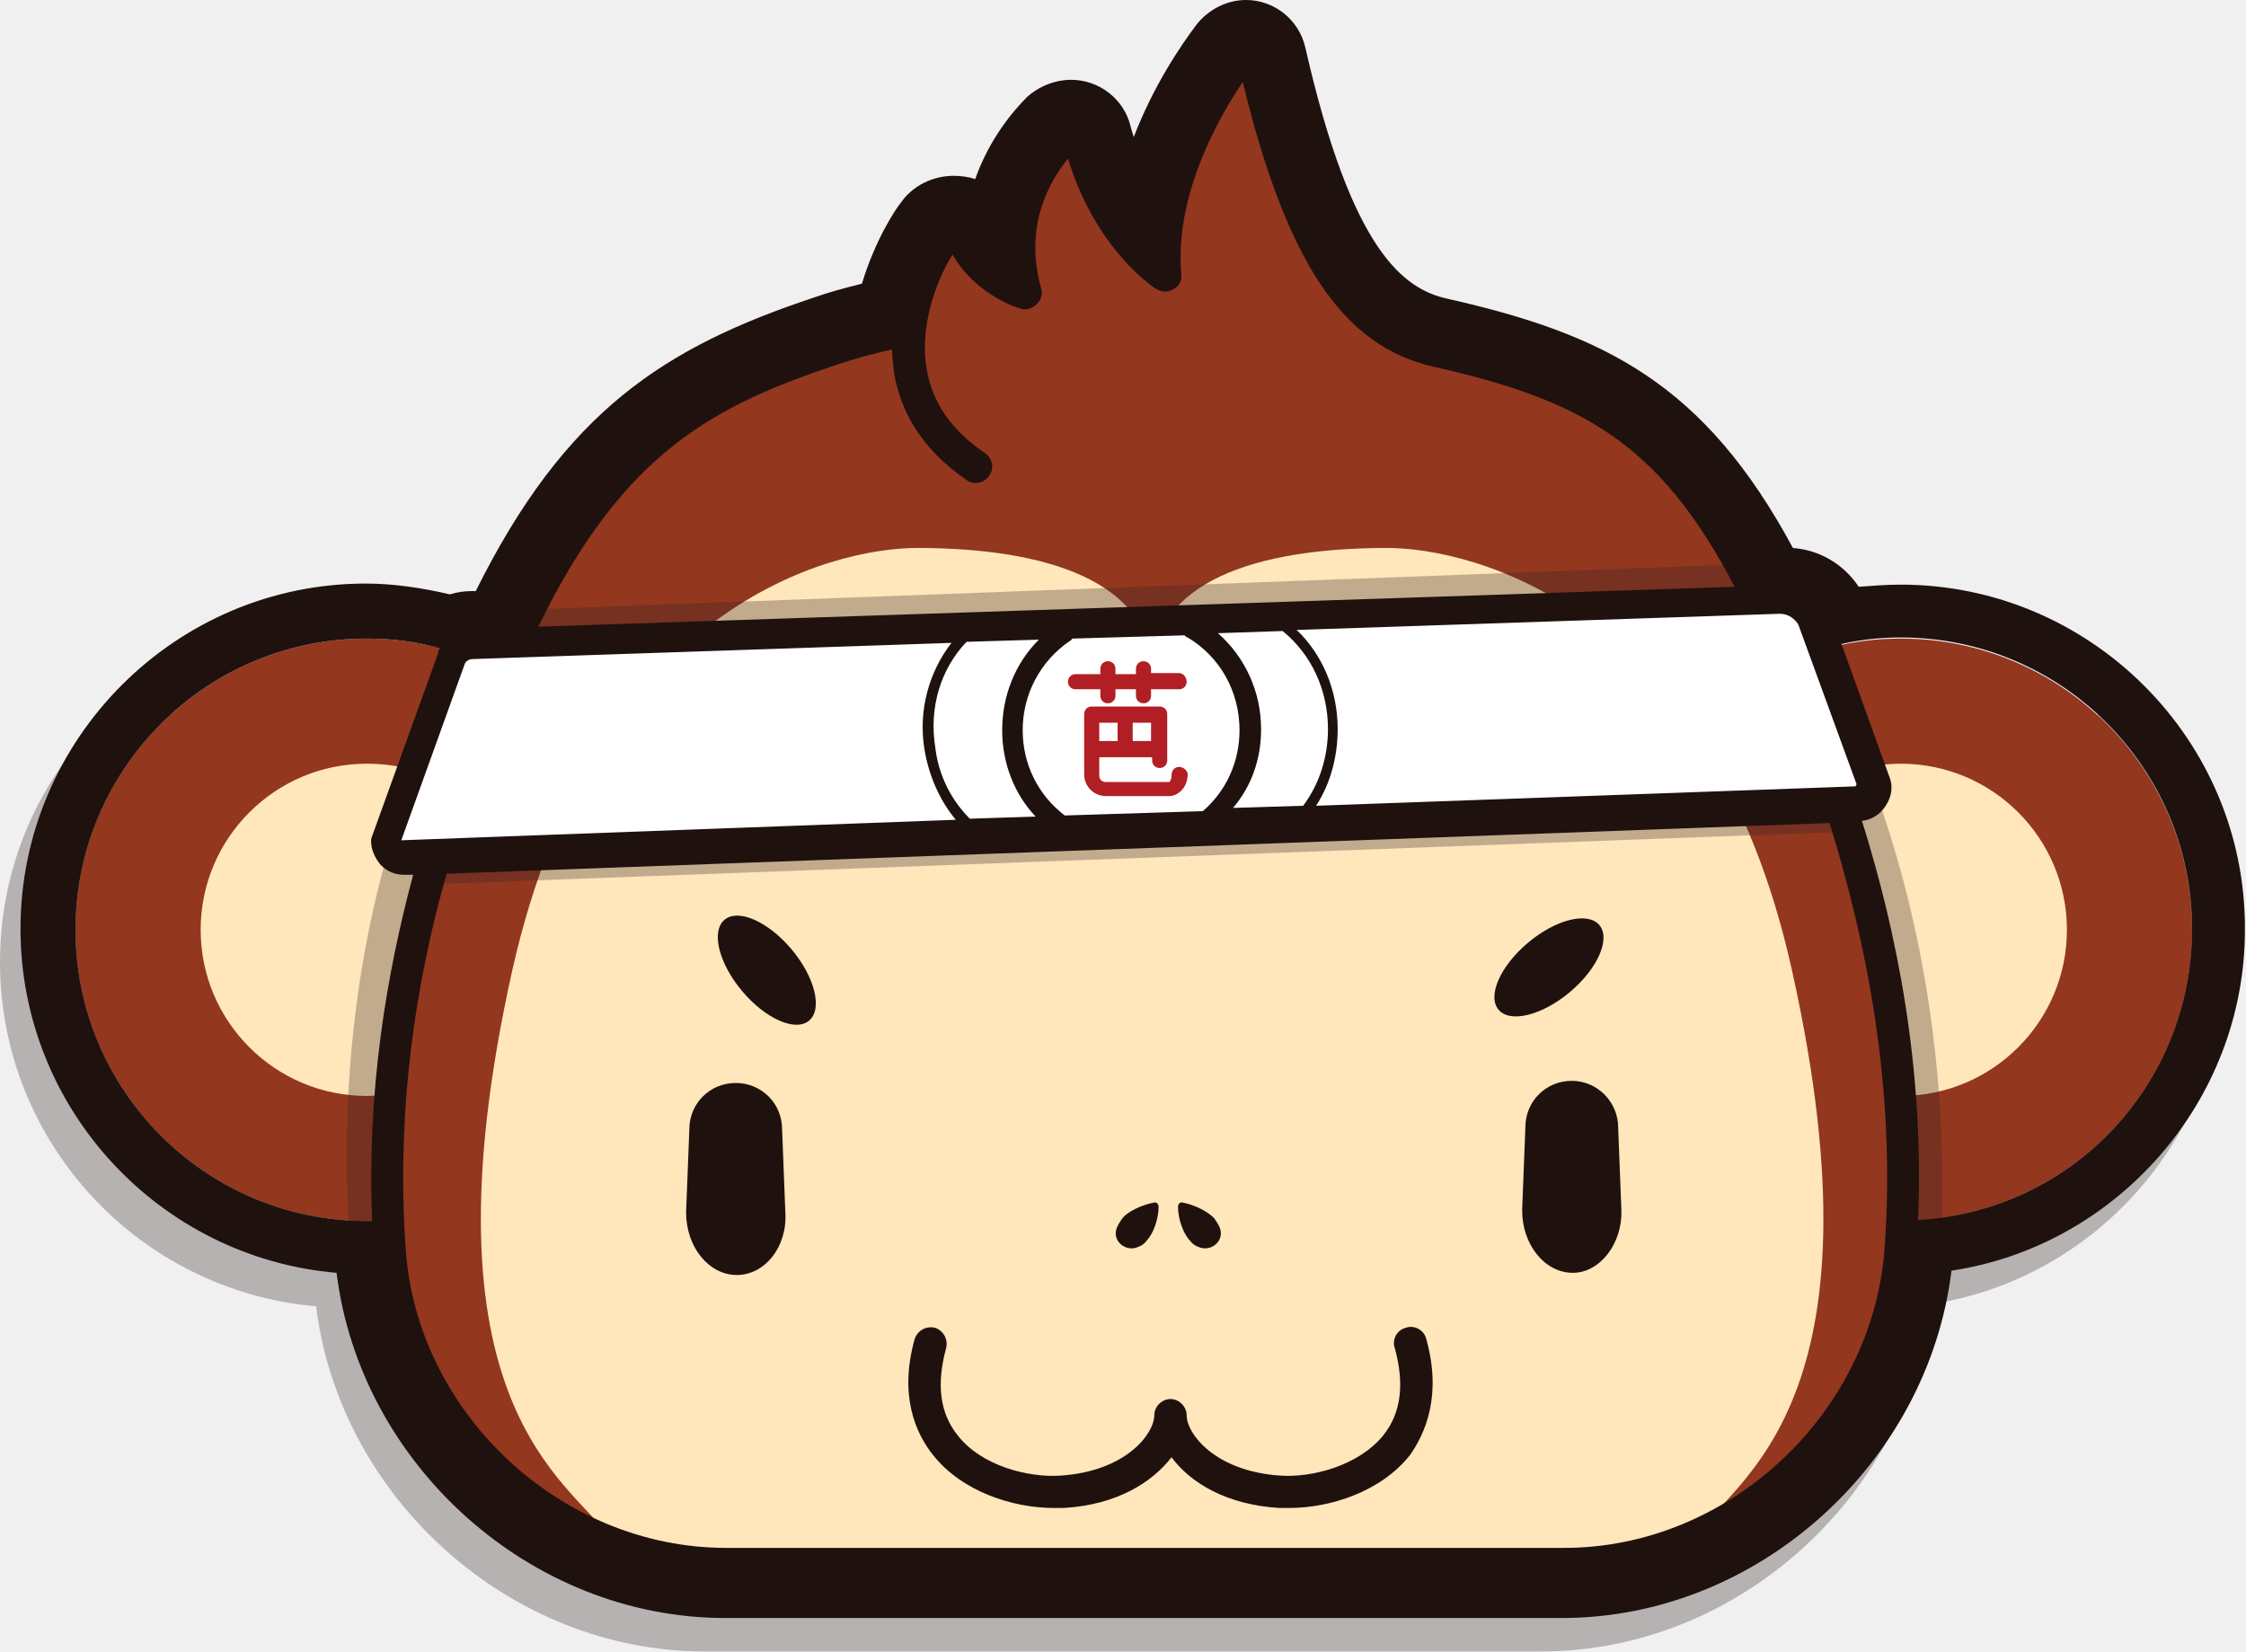
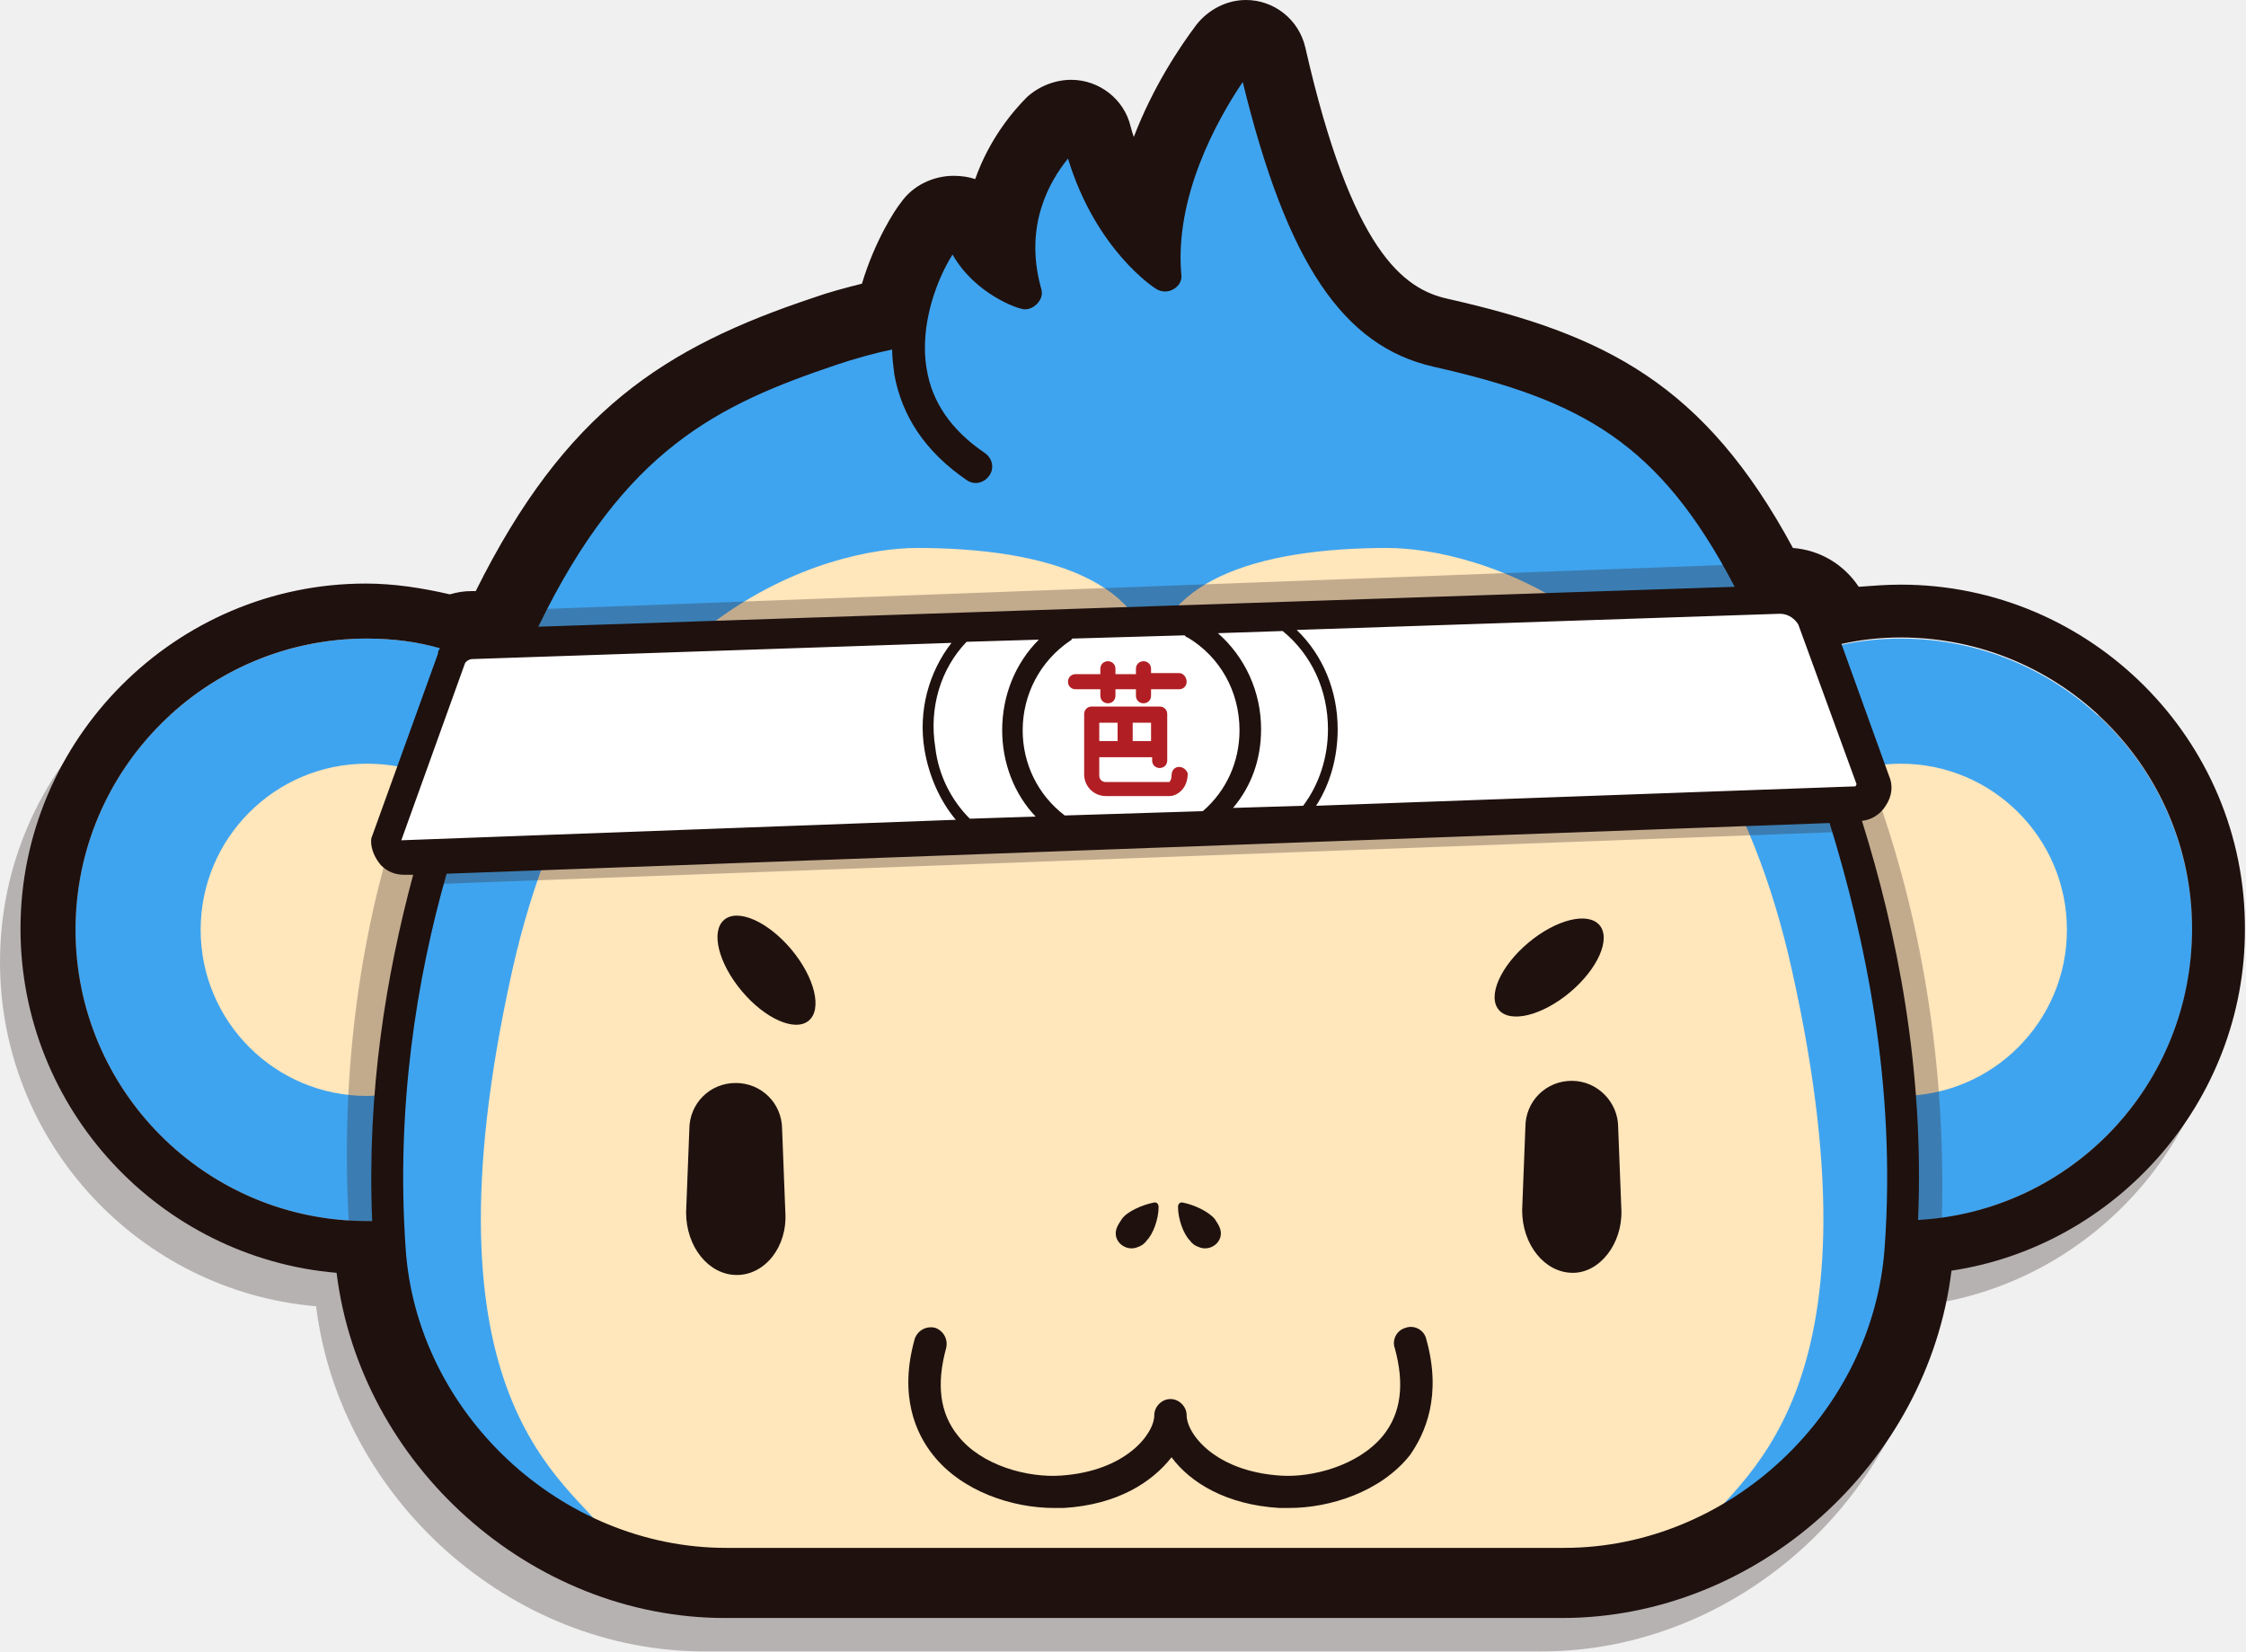
- <svg xmlns="http://www.w3.org/2000/svg" id="Layer_1" viewBox="0 0 208.2 153.1">
-   <style>.st0{opacity:0.3;fill:#332322;} .st1{fill:#93371F;} .st2{fill:#FFE6BB;} .st3{fill:#1F110E;} .st4{fill:#FFFFFF;} .st5{fill:#B11F24;}</style>
-   <path class="st0" d="M196.5 66.3H9.7C3.7 72.1 0 80.2 0 89.2c0 16.7 12.9 30.5 29.3 31.9 2.2 17.8 18 32 36 32h77.6c18.1 0 33.9-14.3 36.1-32.2 15.3-2.3 27.2-15.7 27.2-31.6 0-9.1-3.7-17.2-9.7-23z" />
-   <path id="backcolor" class="st1" d="M203.2 86.2c0-14.9-12.1-27-27-27-3.8 0-7.3.8-10.6 2.2-8.3-19.6-15.7-25-32.5-28.8-7.7-1.7-12.8-8.8-17-27-.1-.6-.9-.7-1.2-.3-2.2 3-7.8 11.5-7 20.3 0 0-5.7-3.6-7.9-12.6-.1-.5-.9-.6-1.2-.3C97 14.5 93 19.4 95 27.1c0 0-4.4-1.4-5.9-5.4-.2-.6-1.1-.4-1.5.1-1 1.4-2.9 4.8-3.3 8.8-2.6.5-5 1.1-7.1 1.8-13 4.4-22.1 9.5-30.8 29.8-3.7-1.9-7.9-3-12.4-3-14.9 0-27 12.1-27 27s12.1 27 27 27c.7 0 1.3 0 2-.1 0 .9.1 1.8.1 2.7 1.1 16.1 15.1 29.2 31.2 29.2h77.6c16.1 0 30.1-13.2 31.2-29.2.1-.9.1-1.8.1-2.6 15-.1 27-12.1 27-27z" />
-   <path class="st2" d="M176.2 70.8c-1.7 0-3.4.3-5 .8 2.7 10.7 4.3 24.1 5 30 8.5 0 15.4-6.9 15.4-15.4s-6.9-15.4-15.4-15.4zM41.3 72.6c-2.2-1.2-4.7-1.8-7.3-1.8-8.5 0-15.4 6.9-15.4 15.4s6.9 15.4 15.4 15.4c.8 0 1.6-.1 2.4-.2.7-6.6 2.3-18.9 4.9-28.8z" />
-   <path class="st0" d="M40.7 77.3l-4-.8c-3.1 9.8-5.6 23.6-4.1 40.5l3.8.6.6-19.4 3.7-20.9zM170.1 74.2l3.7-1c3.5 9.7 6.7 23.3 6.2 40.2l-3.5.8-1.7-19.4-4.7-20.6z" />
-   <path class="st2" d="M157.1 142.5c3.7-5.4 18-12.3 9-52.6-7.5-33.8-29.7-39.1-37.5-39.1-12.1 0-21.8 3.1-21.8 11.6 0-8.5-9.8-11.6-21.8-11.6-7.8 0-29.9 5.3-37.5 39.1-9 40.3 5.3 47.3 9 52.6l9.1 5.2h83l8.5-5.2z" />
-   <path class="st3" d="M68.3 118.2c-2.6 0-4.7-2.6-4.7-5.8l.3-7.7c0-2.4 1.9-4.3 4.3-4.3s4.3 1.9 4.3 4.3l.3 7.7c.2 3.2-1.9 5.8-4.5 5.8zM145.8 118c-2.6 0-4.7-2.6-4.7-5.8l.3-7.7c0-2.4 1.9-4.3 4.3-4.3s4.3 2 4.3 4.3l.3 7.7c.1 3.1-2 5.8-4.5 5.8z" />
-   <ellipse transform="rotate(-39.977 71.15 89.945)" class="st3" cx="71.1" cy="89.9" rx="3" ry="6.1" />
-   <ellipse transform="rotate(50.022 143.61 89.675)" class="st3" cx="143.6" cy="89.7" rx="3" ry="6.1" />
-   <path class="st3" d="M132.2 124.1c-.2-.8-1.1-1.3-1.9-1-.8.2-1.3 1.1-1 1.9.9 3.3.6 6-1.1 8.1-2.3 2.8-6.6 3.9-9.5 3.7-6.1-.4-8.7-3.9-8.7-5.6 0-.8-.7-1.5-1.5-1.5s-1.5.7-1.5 1.5c0 1.7-2.6 5.2-8.7 5.6-3 .2-7.3-.9-9.5-3.7-1.7-2.1-2-4.8-1.1-8.1.2-.8-.2-1.6-1-1.9-.8-.2-1.6.2-1.9 1-1.5 5.3.1 8.8 1.7 10.8 2.7 3.4 7.4 4.9 11.2 4.9h.9c5-.3 8.2-2.4 10-4.7 1.7 2.3 5 4.4 10 4.7h.9c3.8 0 8.5-1.5 11.2-4.9 1.4-2 3-5.5 1.5-10.8zM104 113c-.2.3-.4.6-.5.9-.4 1.2.9 2.2 2 1.7.3-.1.6-.3.8-.6.6-.6 1.1-2 1.1-3.1 0-.3-.2-.5-.5-.4-1 .2-2.4.8-2.9 1.5zM112.6 113c.2.3.4.6.5.9.4 1.2-.9 2.2-2 1.7-.3-.1-.6-.3-.8-.6-.6-.6-1.1-2-1.1-3.1 0-.3.2-.5.5-.4 1 .2 2.3.8 2.9 1.5z" />
-   <path class="st0" d="M46.5 56.6L39.3 82l132-4.9-6.8-24.9z" />
-   <path class="st4" d="M43 60.1l-6.5 18.8 137-4.8-6.9-17.8z" />
-   <path class="st3" d="M176.2 54.2c-1.3 0-2.6.1-3.9.2-1.4-2.1-3.6-3.4-6.1-3.6-8.2-15.2-17.4-19.8-32-23.1-4.1-.9-8.9-4.4-13.2-23.3-.6-2.6-2.9-4.4-5.5-4.4-1.8 0-3.5.9-4.6 2.3-1.5 2-4 5.7-5.8 10.4-.1-.3-.2-.6-.3-1-.6-2.5-2.9-4.3-5.5-4.3-1.5 0-3 .6-4.1 1.6-1.3 1.3-3.5 3.9-4.8 7.6-.6-.2-1.3-.3-2-.3-1.9 0-3.8.9-4.9 2.5-.5.6-2.4 3.5-3.6 7.5-1.6.4-3.1.8-4.5 1.3-13.8 4.6-23 10.5-31.3 27.2h-.4c-.7 0-1.3.1-2 .3-2.6-.6-5.2-1-7.8-1-17.6 0-32 14.4-32 32 0 16.7 12.9 30.5 29.3 31.9 2.2 17.8 18 32 36 32h77.6c18.1 0 33.9-14.3 36.1-32.2 15.3-2.3 27.2-15.7 27.2-31.6.1-17.6-14.3-32-31.9-32zm-9.5 3.7l5.4 14.8-.1.2-50 1.8c1.3-2 2-4.5 2-7.1 0-3.6-1.4-6.9-3.8-9.2l44.8-1.5c.8 0 1.4.5 1.7 1zm-76.8 18c-1.7-1.7-2.9-4-3.2-6.6-.6-3.7.5-7.3 2.9-9.8l6.7-.2c-2.2 2.2-3.4 5.2-3.4 8.4 0 3 1.1 5.9 3.1 8l-6.1.2zm8.8-.3c-2.5-1.9-3.9-4.8-3.9-7.9 0-3.3 1.6-6.4 4.4-8.3.1 0 .1-.1.2-.2l10.4-.3c.1.1.2.2.3.2 3 1.8 4.8 5 4.8 8.6 0 2.9-1.2 5.6-3.4 7.5l-12.8.4zm18.2-8c0-3.5-1.5-6.7-4-8.9l6-.2c2.7 2.2 4.2 5.5 4.2 9.1 0 2.6-.8 5.1-2.3 7.1l-6.5.2c1.7-2 2.6-4.5 2.6-7.3zM77.6 33.8c1.5-.5 3.2-1 5.1-1.4 0 .7.1 1.5.2 2.3.7 3.9 2.9 7.2 6.7 9.8.7.5 1.6.3 2.1-.4s.3-1.6-.4-2.1c-3.1-2.1-4.9-4.7-5.4-7.8-.7-4.1 1-8.4 2.4-10.6 2.1 3.7 6.1 5 6.3 5 .5.2 1.1 0 1.5-.4.4-.4.6-.9.4-1.5-1.6-5.8.8-9.9 2.5-12 2.6 8.5 8 12 8.2 12.1.5.3 1.1.3 1.6 0s.8-.8.7-1.4c-.6-7.1 3.2-14.1 5.7-17.8 4.1 16.8 9.3 24.5 17.7 26.4 13.7 3.1 20.9 7 27.9 20.4L49.9 58.1c8-16.5 16.7-20.6 27.7-24.3zM43.1 61.5c.1-.2.4-.4.7-.4l44.4-1.5c-2.1 2.7-3.1 6.3-2.5 9.9.4 2.4 1.4 4.7 2.9 6.5l-51.4 1.9 5.9-16.4zM34 113.2c-14.9 0-27-12.1-27-27s12.1-27 27-27c2.4 0 4.7.3 6.8.9-.1.1-.2.3-.2.4v.1l-6.1 16.9c-.1.2-.1.4-.1.5 0 .8.4 1.6.9 2.2.6.6 1.3.9 2.2.9H38.3c-2.5 9.3-4.3 20.1-3.8 32.1H34zm140.7 2.5c-1.1 15.3-14.4 27.8-29.7 27.8H67.3c-15.3 0-28.7-12.5-29.7-27.8-.9-13 1-24.9 3.8-34.7l128.2-4.7c3.3 10.7 6.2 24.3 5.1 39.4zm3.1-2.6c.6-14.1-2-26.8-5.2-37 .9-.1 1.7-.6 2.2-1.4.6-.9.7-1.9.3-2.8l-4.4-12.2c1.8-.4 3.6-.6 5.5-.6 14.9 0 27 12.1 27 27 0 14.5-11.2 26.2-25.4 27z" />
-   <path class="st5" d="M109.3 71.1c-.4 0-.7.3-.7.8 0 .4-.2.6-.2.6h-5.9c-.3 0-.6-.2-.6-.6v-1.7h4.9v.3c0 .4.3.7.7.7.4 0 .7-.3.7-.7v-4.3c0-.4-.3-.7-.7-.7h-6.3c-.4 0-.7.3-.7.7v5.6c0 1.1.9 2 2 2h5.9c.4 0 .8-.2 1.1-.5.3-.3.6-.8.6-1.6-.1-.3-.4-.6-.8-.6zm-2.6-2.4H105V67h1.7v1.7zm-4.8-1.7h1.7v1.7h-1.7V67zM109.3 62.4h-2.6V62c0-.4-.3-.7-.7-.7-.4 0-.7.3-.7.7v.5h-1.9V62c0-.4-.3-.7-.7-.7-.4 0-.7.3-.7.7v.5h-2.3c-.4 0-.7.3-.7.7 0 .4.3.7.7.7h2.3v.6c0 .4.3.7.7.7.4 0 .7-.3.7-.7v-.6h1.9v.6c0 .4.3.7.7.7.4 0 .7-.3.7-.7v-.6h2.6c.4 0 .7-.3.7-.7 0-.4-.3-.8-.7-.8z" />
+ <svg xmlns="http://www.w3.org/2000/svg" version="1.1" id="Layer_1" x="0px" y="0px" viewBox="-855 464.9 208.2 153.1" style="enable-background:new -855 464.9 208.2 153.1;" xml:space="preserve">
+   <style type="text/css">
+ 	.st0{opacity:0.3;fill:#332322;enable-background:new    ;}
+ 	.st1{fill:#3FA4EF;}
+ 	.st2{fill:#FFE6BB;}
+ 	.st3{fill:#1F110E;}
+ 	.st4{fill:#FFFFFF;}
+ 	.st5{fill:#B11F24;}
+ </style>
+   <path class="st0" d="M-658.5,531.2h-186.8c-6,5.8-9.7,13.9-9.7,22.9c0,16.7,12.9,30.5,29.3,31.9c2.2,17.8,18,32,36,32h77.6  c18.1,0,33.9-14.3,36.1-32.2c15.3-2.3,27.2-15.7,27.2-31.6C-648.8,545.1-652.5,537-658.5,531.2z" />
+   <path id="backcolor" class="st1" d="M-651.8,551.1c0-14.9-12.1-27-27-27c-3.8,0-7.3,0.8-10.6,2.2c-8.3-19.6-15.7-25-32.5-28.8  c-7.7-1.7-12.8-8.8-17-27c-0.1-0.6-0.9-0.7-1.2-0.3c-2.2,3-7.8,11.5-7,20.3c0,0-5.7-3.6-7.9-12.6c-0.1-0.5-0.9-0.6-1.2-0.3  c-1.8,1.8-5.8,6.7-3.8,14.4c0,0-4.4-1.4-5.9-5.4c-0.2-0.6-1.1-0.4-1.5,0.1c-1,1.4-2.9,4.8-3.3,8.8c-2.6,0.5-5,1.1-7.1,1.8  c-13,4.4-22.1,9.5-30.8,29.8c-3.7-1.9-7.9-3-12.4-3c-14.9,0-27,12.1-27,27c0,14.9,12.1,27,27,27c0.7,0,1.3,0,2-0.1  c0,0.9,0.1,1.8,0.1,2.7c1.1,16.1,15.1,29.2,31.2,29.2h77.6c16.1,0,30.1-13.2,31.2-29.2c0.1-0.9,0.1-1.8,0.1-2.6  C-663.8,578-651.8,566-651.8,551.1z" />
+   <path class="st2" d="M-678.8,535.7c-1.7,0-3.4,0.3-5,0.8c2.7,10.7,4.3,24.1,5,30c8.5,0,15.4-6.9,15.4-15.4S-670.3,535.7-678.8,535.7  z M-813.7,537.5c-2.2-1.2-4.7-1.8-7.3-1.8c-8.5,0-15.4,6.9-15.4,15.4s6.9,15.4,15.4,15.4c0.8,0,1.6-0.1,2.4-0.2  C-817.9,559.7-816.3,547.4-813.7,537.5z" />
+   <path class="st0" d="M-814.3,542.2l-4-0.8c-3.1,9.8-5.6,23.6-4.1,40.5l3.8,0.6l0.6-19.4C-818,563.1-814.3,542.2-814.3,542.2z   M-684.9,539.1l3.7-1c3.5,9.7,6.7,23.3,6.2,40.2l-3.5,0.8l-1.7-19.4L-684.9,539.1z" />
+   <path class="st2" d="M-697.9,607.4c3.7-5.4,18-12.3,9-52.6c-7.5-33.8-29.7-39.1-37.5-39.1c-12.1,0-21.8,3.1-21.8,11.6  c0-8.5-9.8-11.6-21.8-11.6c-7.8,0-29.9,5.3-37.5,39.1c-9,40.3,5.3,47.3,9,52.6l9.1,5.2h83L-697.9,607.4z" />
+   <path class="st3" d="M-786.7,583.1c-2.6,0-4.7-2.6-4.7-5.8l0.3-7.7c0-2.4,1.9-4.3,4.3-4.3c2.4,0,4.3,1.9,4.3,4.3l0.3,7.7  C-782,580.5-784.1,583.1-786.7,583.1z M-709.2,582.9c-2.6,0-4.7-2.6-4.7-5.8l0.3-7.7c0-2.4,1.9-4.3,4.3-4.3s4.3,2,4.3,4.3l0.3,7.7  C-704.6,580.2-706.7,582.9-709.2,582.9L-709.2,582.9z" />
+   <ellipse transform="matrix(-0.6425 -0.7663 0.7663 -0.6425 -1712.746 310.6003)" class="st3" cx="-783.9" cy="554.8" rx="6.1" ry="3" />
+   <ellipse transform="matrix(0.7663 -0.6425 0.6425 0.7663 -522.5803 -327.4688)" class="st3" cx="-711.4" cy="554.6" rx="6.1" ry="3" />
+   <path class="st3" d="M-722.8,589c-0.2-0.8-1.1-1.3-1.9-1c-0.8,0.2-1.3,1.1-1,1.9c0.9,3.3,0.6,6-1.1,8.1c-2.3,2.8-6.6,3.9-9.5,3.7  c-6.1-0.4-8.7-3.9-8.7-5.6c0-0.8-0.7-1.5-1.5-1.5s-1.5,0.7-1.5,1.5c0,1.7-2.6,5.2-8.7,5.6c-3,0.2-7.3-0.9-9.5-3.7  c-1.7-2.1-2-4.8-1.1-8.1c0.2-0.8-0.2-1.6-1-1.9c-0.8-0.2-1.6,0.2-1.9,1c-1.5,5.3,0.1,8.8,1.7,10.8c2.7,3.4,7.4,4.9,11.2,4.9h0.9  c5-0.3,8.2-2.4,10-4.7c1.7,2.3,5,4.4,10,4.7h0.9c3.8,0,8.5-1.5,11.2-4.9C-722.9,597.8-721.3,594.3-722.8,589z M-751,577.9  c-0.2,0.3-0.4,0.6-0.5,0.9c-0.4,1.2,0.9,2.2,2,1.7c0.3-0.1,0.6-0.3,0.8-0.6c0.6-0.6,1.1-2,1.1-3.1c0-0.3-0.2-0.5-0.5-0.4  C-749.1,576.6-750.5,577.2-751,577.9z M-742.4,577.9c0.2,0.3,0.4,0.6,0.5,0.9c0.4,1.2-0.9,2.2-2,1.7c-0.3-0.1-0.6-0.3-0.8-0.6  c-0.6-0.6-1.1-2-1.1-3.1c0-0.3,0.2-0.5,0.5-0.4C-744.3,576.6-743,577.2-742.4,577.9z" />
+   <path class="st0" d="M-808.5,521.5l-7.2,25.4l132-4.9l-6.8-24.9L-808.5,521.5z" />
+   <path class="st4" d="M-812,525l-6.5,18.8l137-4.8l-6.9-17.8L-812,525z" />
+   <path class="st3" d="M-678.8,519.1c-1.3,0-2.6,0.1-3.9,0.2c-1.4-2.1-3.6-3.4-6.1-3.6c-8.2-15.2-17.4-19.8-32-23.1  c-4.1-0.9-8.9-4.4-13.2-23.3c-0.6-2.6-2.9-4.4-5.5-4.4c-1.8,0-3.5,0.9-4.6,2.3c-1.5,2-4,5.7-5.8,10.4c-0.1-0.3-0.2-0.6-0.3-1  c-0.6-2.5-2.9-4.3-5.5-4.3c-1.5,0-3,0.6-4.1,1.6c-1.3,1.3-3.5,3.9-4.8,7.6c-0.6-0.2-1.3-0.3-2-0.3c-1.9,0-3.8,0.9-4.9,2.5  c-0.5,0.6-2.4,3.5-3.6,7.5c-1.6,0.4-3.1,0.8-4.5,1.3c-13.8,4.6-23,10.5-31.3,27.2h-0.4c-0.7,0-1.3,0.1-2,0.3c-2.6-0.6-5.2-1-7.8-1  c-17.6,0-32,14.4-32,32c0,16.7,12.9,30.5,29.3,31.9c2.2,17.8,18,32,36,32h77.6c18.1,0,33.9-14.3,36.1-32.2  c15.3-2.3,27.2-15.7,27.2-31.6C-646.8,533.5-661.2,519.1-678.8,519.1z M-688.3,522.8l5.4,14.8l-0.1,0.2l-50,1.8c1.3-2,2-4.5,2-7.1  c0-3.6-1.4-6.9-3.8-9.2l44.8-1.5C-689.2,521.8-688.6,522.3-688.3,522.8L-688.3,522.8z M-765.1,540.8c-1.7-1.7-2.9-4-3.2-6.6  c-0.6-3.7,0.5-7.3,2.9-9.8l6.7-0.2c-2.2,2.2-3.4,5.2-3.4,8.4c0,3,1.1,5.9,3.1,8L-765.1,540.8z M-756.3,540.5  c-2.5-1.9-3.9-4.8-3.9-7.9c0-3.3,1.6-6.4,4.4-8.3c0.1,0,0.1-0.1,0.2-0.2l10.4-0.3c0.1,0.1,0.2,0.2,0.3,0.2c3,1.8,4.8,5,4.8,8.6  c0,2.9-1.2,5.6-3.4,7.5L-756.3,540.5z M-738.1,532.5c0-3.5-1.5-6.7-4-8.9l6-0.2c2.7,2.2,4.2,5.5,4.2,9.1c0,2.6-0.8,5.1-2.3,7.1  l-6.5,0.2C-739,537.8-738.1,535.3-738.1,532.5z M-777.4,498.7c1.5-0.5,3.2-1,5.1-1.4c0,0.7,0.1,1.5,0.2,2.3c0.7,3.9,2.9,7.2,6.7,9.8  c0.7,0.5,1.6,0.3,2.1-0.4c0.5-0.7,0.3-1.6-0.4-2.1c-3.1-2.1-4.9-4.7-5.4-7.8c-0.7-4.1,1-8.4,2.4-10.6c2.1,3.7,6.1,5,6.3,5  c0.5,0.2,1.1,0,1.5-0.4c0.4-0.4,0.6-0.9,0.4-1.5c-1.6-5.8,0.8-9.9,2.5-12c2.6,8.5,8,12,8.2,12.1c0.5,0.3,1.1,0.3,1.6,0  c0.5-0.3,0.8-0.8,0.7-1.4c-0.6-7.1,3.2-14.1,5.7-17.8c4.1,16.8,9.3,24.5,17.7,26.4c13.7,3.1,20.9,7,27.9,20.4l-110.9,3.7  C-797.1,506.5-788.4,502.4-777.4,498.7z M-811.9,526.4c0.1-0.2,0.4-0.4,0.7-0.4l44.4-1.5c-2.1,2.7-3.1,6.3-2.5,9.9  c0.4,2.4,1.4,4.7,2.9,6.5l-51.4,1.9L-811.9,526.4z M-821,578.1c-14.9,0-27-12.1-27-27c0-14.9,12.1-27,27-27c2.4,0,4.7,0.3,6.8,0.9  c-0.1,0.1-0.2,0.3-0.2,0.4v0.1l-6.1,16.9c-0.1,0.2-0.1,0.4-0.1,0.5c0,0.8,0.4,1.6,0.9,2.2c0.6,0.6,1.3,0.9,2.2,0.9h0.8  c-2.5,9.3-4.3,20.1-3.8,32.1H-821z M-680.3,580.6c-1.1,15.3-14.4,27.8-29.7,27.8h-77.7c-15.3,0-28.7-12.5-29.7-27.8  c-0.9-13,1-24.9,3.8-34.7l128.2-4.7C-682.1,551.9-679.2,565.5-680.3,580.6L-680.3,580.6z M-677.2,578c0.6-14.1-2-26.8-5.2-37  c0.9-0.1,1.7-0.6,2.2-1.4c0.6-0.9,0.7-1.9,0.3-2.8l-4.4-12.2c1.8-0.4,3.6-0.6,5.5-0.6c14.9,0,27,12.1,27,27  C-651.8,565.5-663,577.2-677.2,578L-677.2,578z" />
+   <path class="st5" d="M-745.7,536c-0.4,0-0.7,0.3-0.7,0.8c0,0.4-0.2,0.6-0.2,0.6h-5.9c-0.3,0-0.6-0.2-0.6-0.6v-1.7h4.9v0.3  c0,0.4,0.3,0.7,0.7,0.7c0.4,0,0.7-0.3,0.7-0.7v-4.3c0-0.4-0.3-0.7-0.7-0.7h-6.3c-0.4,0-0.7,0.3-0.7,0.7v5.6c0,1.1,0.9,2,2,2h5.9  c0.4,0,0.8-0.2,1.1-0.5s0.6-0.8,0.6-1.6C-745,536.3-745.3,536-745.7,536z M-748.3,533.6h-1.7v-1.7h1.7  C-748.3,531.9-748.3,533.6-748.3,533.6z M-753.1,531.9h1.7v1.7h-1.7V531.9z M-745.7,527.3h-2.6v-0.4c0-0.4-0.3-0.7-0.7-0.7  s-0.7,0.3-0.7,0.7v0.5h-1.9v-0.5c0-0.4-0.3-0.7-0.7-0.7c-0.4,0-0.7,0.3-0.7,0.7v0.5h-2.3c-0.4,0-0.7,0.3-0.7,0.7  c0,0.4,0.3,0.7,0.7,0.7h2.3v0.6c0,0.4,0.3,0.7,0.7,0.7c0.4,0,0.7-0.3,0.7-0.7v-0.6h1.9v0.6c0,0.4,0.3,0.7,0.7,0.7  c0.4,0,0.7-0.3,0.7-0.7v-0.6h2.6c0.4,0,0.7-0.3,0.7-0.7C-745,527.7-745.3,527.3-745.7,527.3z" />
</svg>
